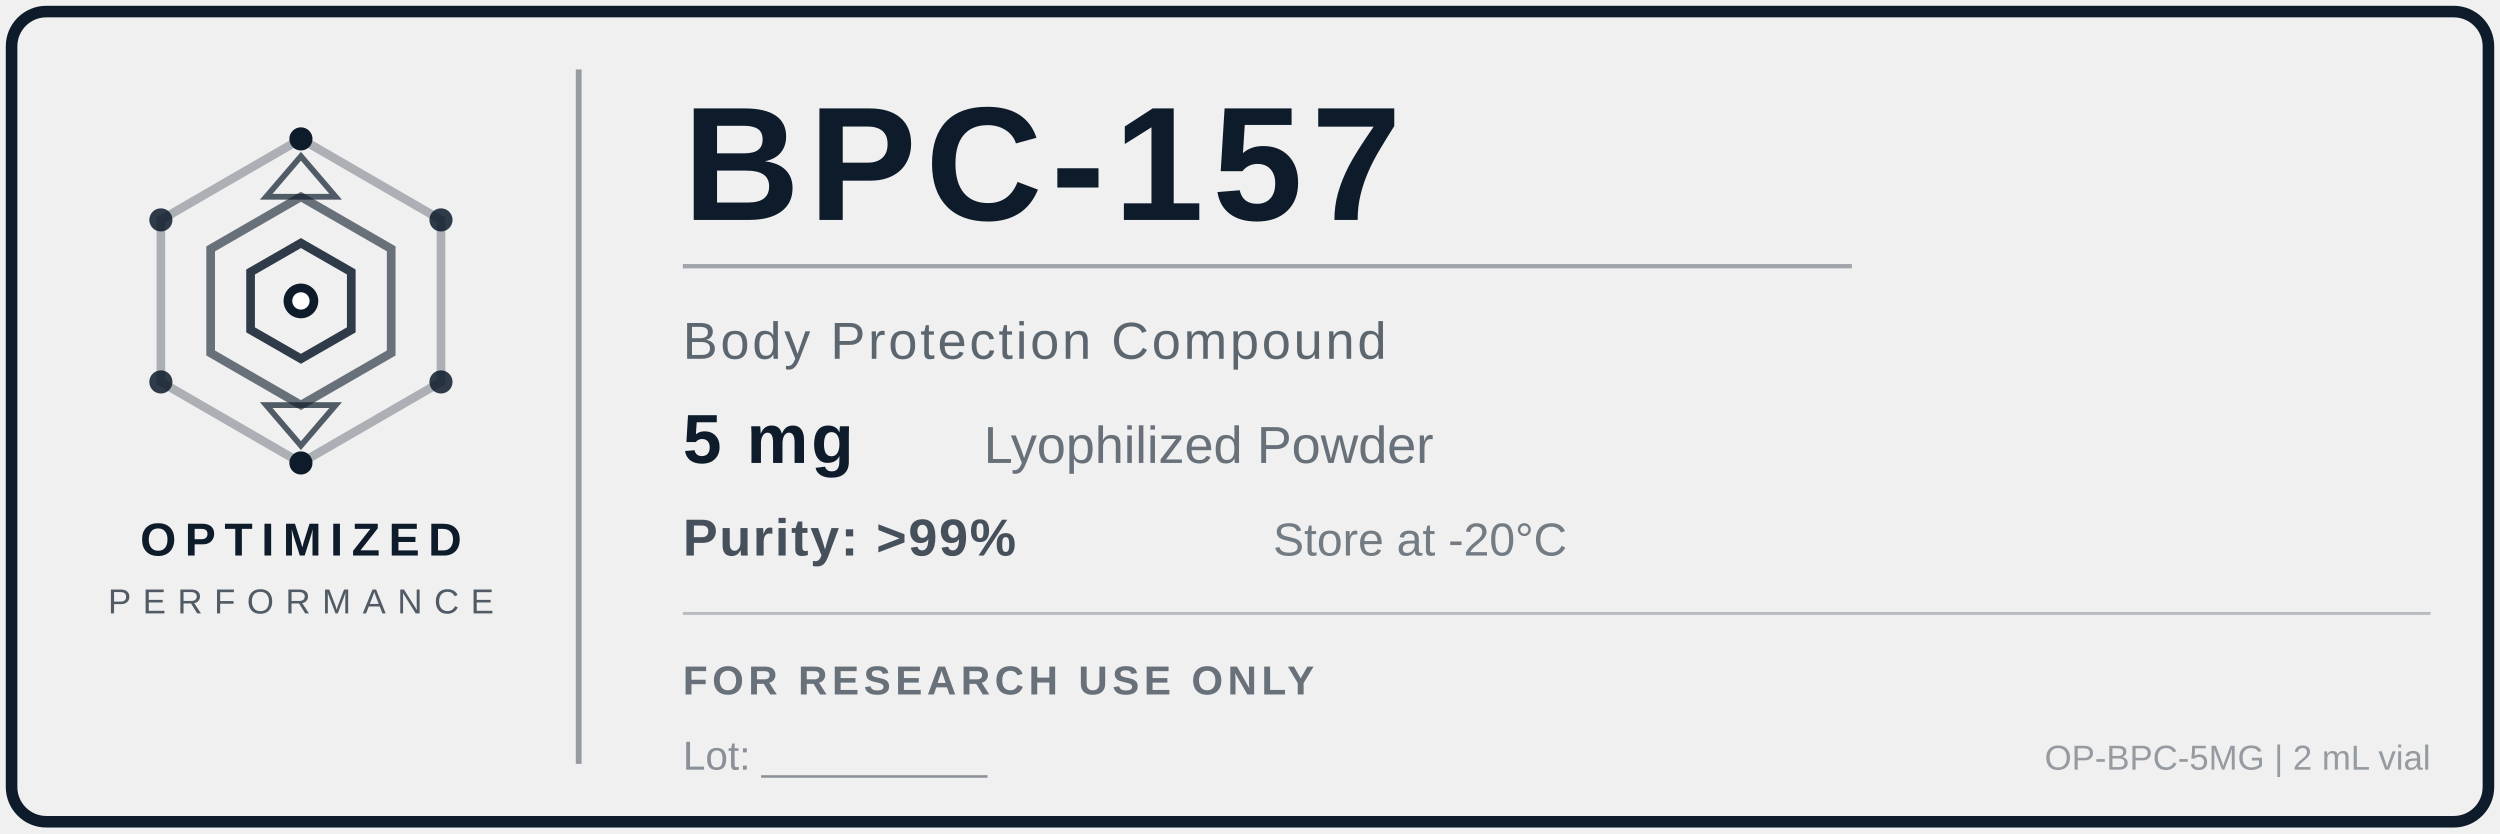
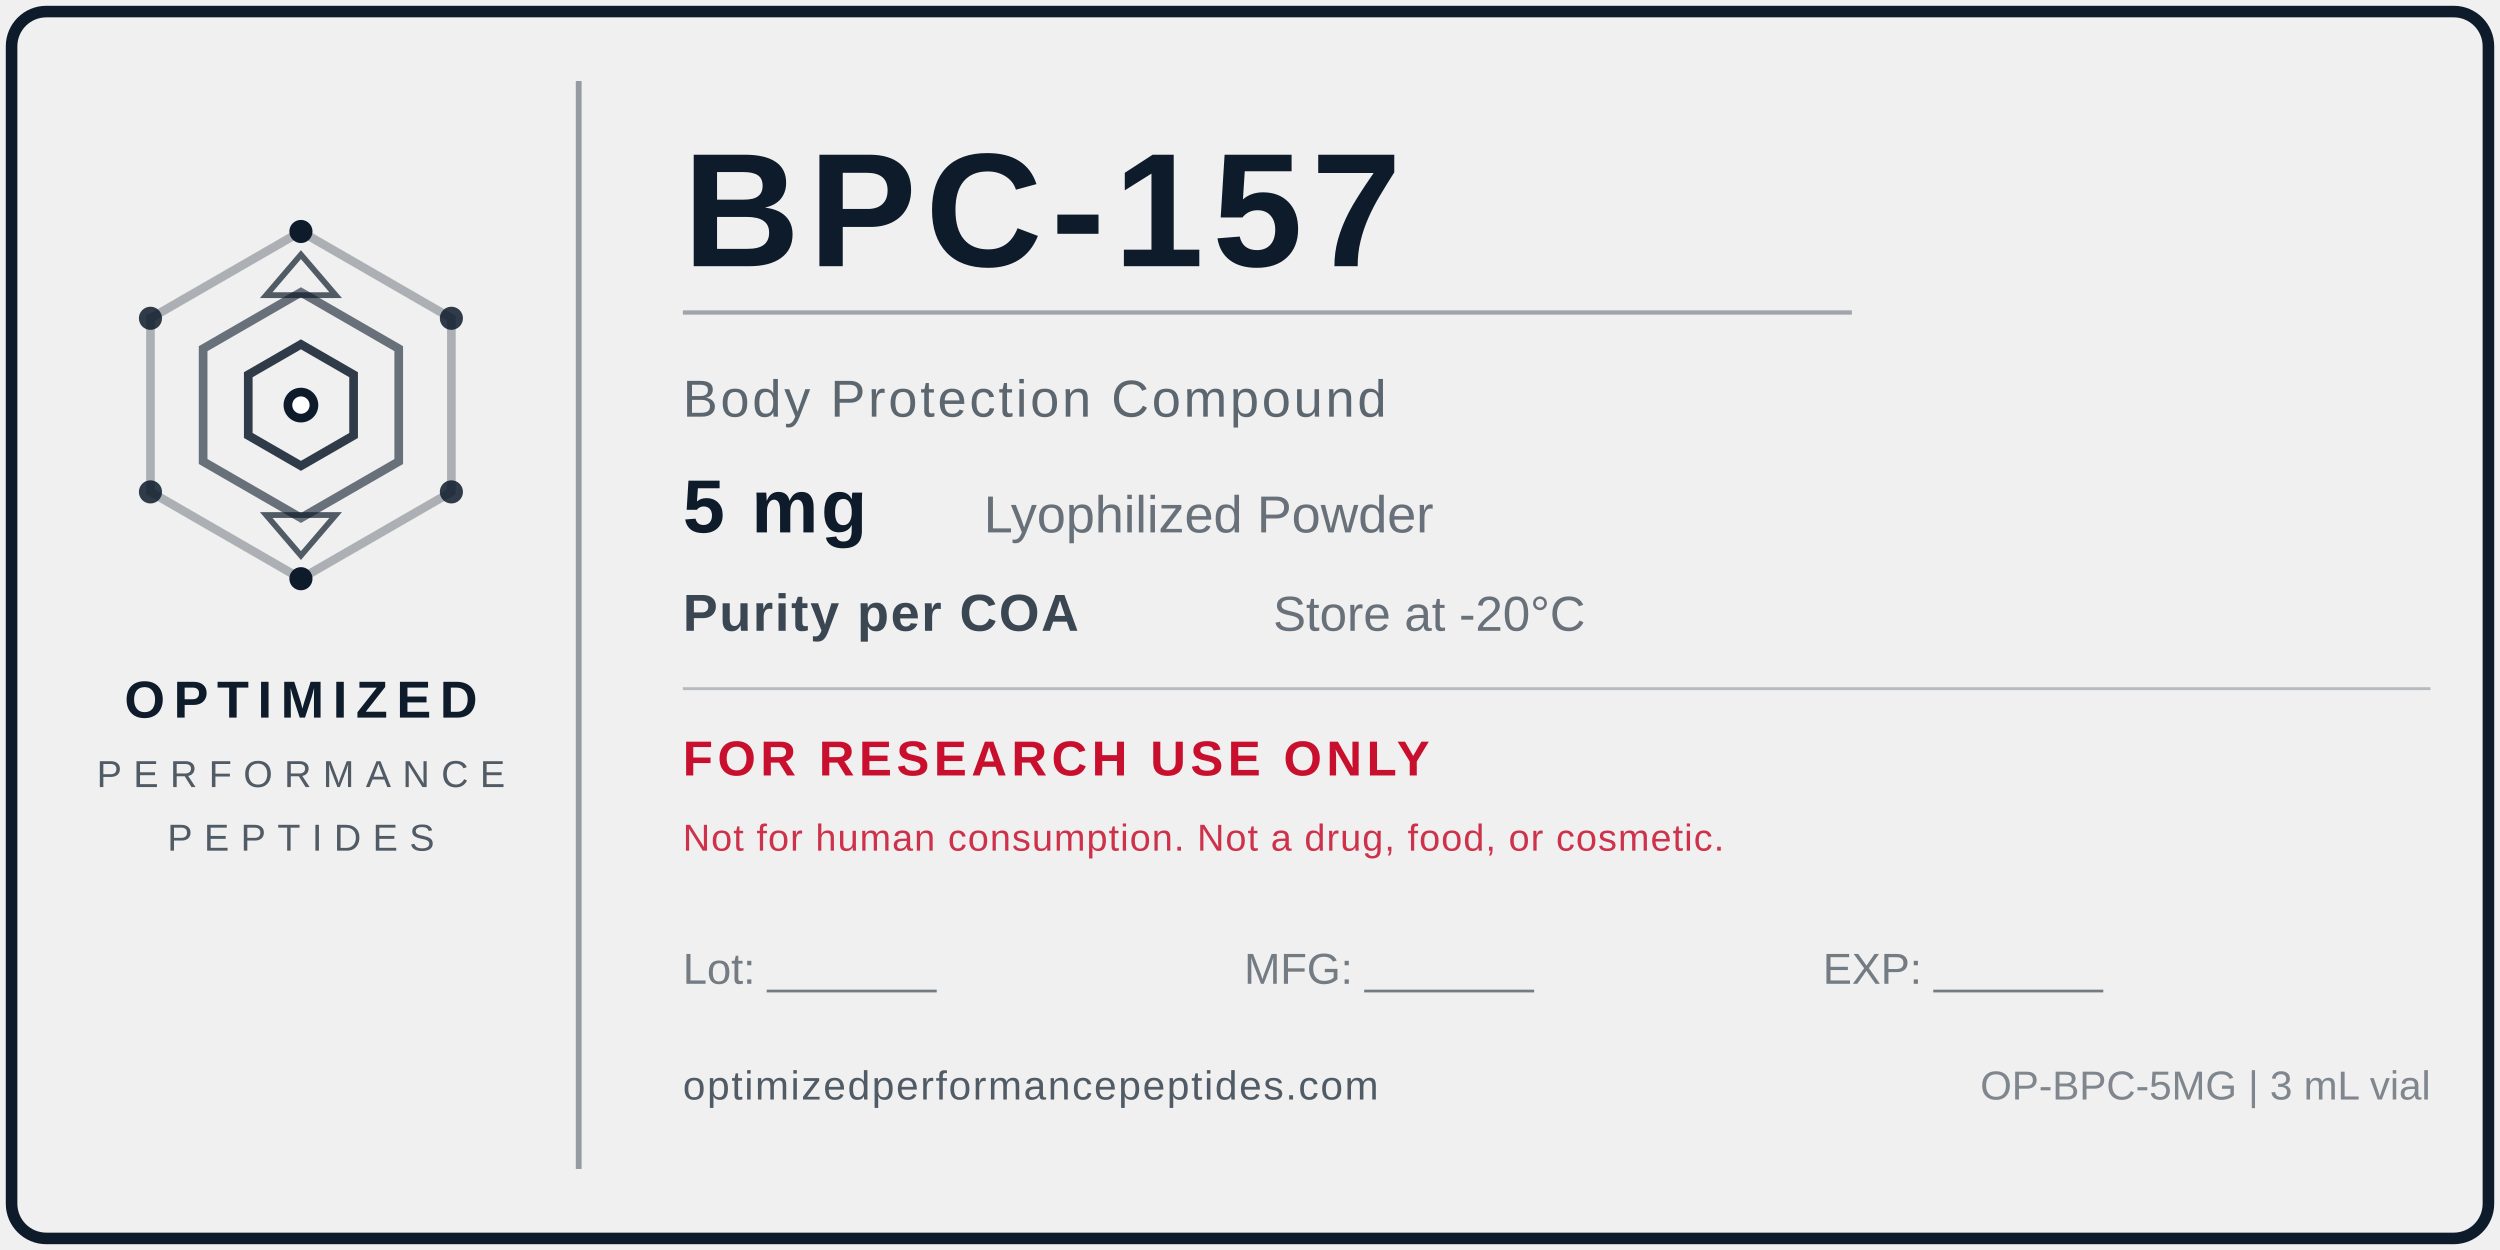
- <svg xmlns="http://www.w3.org/2000/svg" width="1.5in" height="0.5in" viewBox="0 0 432 144">
-   <rect x="2" y="2" width="428" height="140" rx="6" ry="6" fill="none" stroke="#0D1B2A" stroke-width="2" />
-   <line x1="100" y1="12" x2="100" y2="132" stroke="#0D1B2A" stroke-width="1" opacity="0.4" />
-   <g transform="translate(52, 52)">
-     <polygon points="0,-28 24.2,-14 24.2,14 0,28 -24.2,14 -24.2,-14" fill="none" stroke="#0D1B2A" stroke-width="1.5" opacity="0.3" />
-     <polygon points="0,-18 15.6,-9 15.6,9 0,18 -15.6,9 -15.6,-9" fill="none" stroke="#0D1B2A" stroke-width="1.5" opacity="0.6" />
-     <polygon points="0,-10 8.7,-5 8.7,5 0,10 -8.7,5 -8.7,-5" fill="none" stroke="#0D1B2A" stroke-width="1.5" opacity="0.85" />
-     <circle cx="0" cy="-28" r="2" fill="#0D1B2A" />
-     <circle cx="24.2" cy="-14" r="2" fill="#0D1B2A" opacity="0.85" />
-     <circle cx="24.2" cy="14" r="2" fill="#0D1B2A" opacity="0.85" />
-     <circle cx="0" cy="28" r="2" fill="#0D1B2A" />
-     <circle cx="-24.2" cy="14" r="2" fill="#0D1B2A" opacity="0.85" />
-     <circle cx="-24.2" cy="-14" r="2" fill="#0D1B2A" opacity="0.85" />
+ <svg xmlns="http://www.w3.org/2000/svg" width="1.5in" height="0.75in" viewBox="0 0 432 216">
+   <rect x="2" y="2" width="428" height="212" rx="6" ry="6" fill="none" stroke="#0D1B2A" stroke-width="2" />
+   <line x1="100" y1="14" x2="100" y2="202" stroke="#0D1B2A" stroke-width="1" opacity="0.4" />
+   <g transform="translate(52, 70)">
+     <polygon points="0,-30 26,-15 26,15 0,30 -26,15 -26,-15" fill="none" stroke="#0D1B2A" stroke-width="1.5" opacity="0.3" />
+     <polygon points="0,-19.5 16.9,-9.75 16.9,9.75 0,19.5 -16.9,9.75 -16.9,-9.75" fill="none" stroke="#0D1B2A" stroke-width="1.5" opacity="0.6" />
+     <polygon points="0,-10.5 9.1,-5.25 9.1,5.25 0,10.5 -9.1,5.25 -9.1,-5.25" fill="none" stroke="#0D1B2A" stroke-width="1.5" opacity="0.85" />
+     <circle cx="0" cy="-30" r="2" fill="#0D1B2A" />
+     <circle cx="26" cy="-15" r="2" fill="#0D1B2A" opacity="0.85" />
+     <circle cx="26" cy="15" r="2" fill="#0D1B2A" opacity="0.85" />
+     <circle cx="0" cy="30" r="2" fill="#0D1B2A" />
+     <circle cx="-26" cy="15" r="2" fill="#0D1B2A" opacity="0.85" />
+     <circle cx="-26" cy="-15" r="2" fill="#0D1B2A" opacity="0.85" />
    <circle cx="0" cy="0" r="3" fill="#0D1B2A" />
    <circle cx="0" cy="0" r="1.5" fill="white" />
-     <polygon points="0,-25 6,-18 -6,-18" fill="none" stroke="#0D1B2A" stroke-width="1" opacity="0.7" />
-     <polygon points="0,25 6,18 -6,18" fill="none" stroke="#0D1B2A" stroke-width="1" opacity="0.7" />
+     <polygon points="0,-26 6,-19 -6,-19" fill="none" stroke="#0D1B2A" stroke-width="1" opacity="0.7" />
+     <polygon points="0,26 6,19 -6,19" fill="none" stroke="#0D1B2A" stroke-width="1" opacity="0.7" />
  </g>
-   <text x="52" y="96" text-anchor="middle" font-family="'Helvetica Neue', Arial, sans-serif" font-size="8" font-weight="700" fill="#0D1B2A" letter-spacing="1.5">OPTIMIZED</text>
-   <text x="52" y="106" text-anchor="middle" font-family="'Helvetica Neue', Arial, sans-serif" font-size="6" font-weight="400" fill="#0D1B2A" letter-spacing="2" opacity="0.7">PERFORMANCE</text>
-   <text x="118" y="38" font-family="'Helvetica Neue', Arial, sans-serif" font-size="28" font-weight="800" fill="#0D1B2A" letter-spacing="1.5">BPC-157</text>
-   <line x1="118" y1="46" x2="320" y2="46" stroke="#0D1B2A" stroke-width="0.75" opacity="0.35" />
-   <text x="118" y="62" font-family="'Helvetica Neue', Arial, sans-serif" font-size="9" font-weight="400" fill="#0D1B2A" opacity="0.65" letter-spacing="0.5">Body Protection Compound</text>
-   <text x="118" y="80" font-family="'Helvetica Neue', Arial, sans-serif" font-size="12" font-weight="700" fill="#0D1B2A" letter-spacing="0.5">5 mg</text>
-   <text x="170" y="80" font-family="'Helvetica Neue', Arial, sans-serif" font-size="9" font-weight="400" fill="#0D1B2A" opacity="0.6">Lyophilized Powder</text>
-   <text x="118" y="96" font-family="'Helvetica Neue', Arial, sans-serif" font-size="9" font-weight="600" fill="#0D1B2A" opacity="0.75" letter-spacing="0.3">Purity: &gt;99%</text>
-   <text x="220" y="96" font-family="'Helvetica Neue', Arial, sans-serif" font-size="8" font-weight="400" fill="#0D1B2A" opacity="0.55">Store at -20°C</text>
-   <line x1="118" y1="106" x2="420" y2="106" stroke="#0D1B2A" stroke-width="0.5" opacity="0.25" />
-   <text x="118" y="120" font-family="'Helvetica Neue', Arial, sans-serif" font-size="7" font-weight="600" fill="#0D1B2A" opacity="0.6" letter-spacing="0.8">FOR RESEARCH USE ONLY</text>
-   <text x="118" y="133" font-family="'Helvetica Neue', Arial, sans-serif" font-size="7" font-weight="400" fill="#0D1B2A" opacity="0.45">Lot: __________</text>
-   <text x="420" y="133" text-anchor="end" font-family="'Helvetica Neue', Arial, sans-serif" font-size="6" font-weight="400" fill="#0D1B2A" opacity="0.4">OP-BPC-5MG | 2 mL vial</text>
+   <text x="52" y="124" text-anchor="middle" font-family="'Helvetica Neue', Arial, sans-serif" font-size="9" font-weight="700" fill="#0D1B2A" letter-spacing="1.5">OPTIMIZED</text>
+   <text x="52" y="136" text-anchor="middle" font-family="'Helvetica Neue', Arial, sans-serif" font-size="6.5" font-weight="400" fill="#0D1B2A" letter-spacing="2" opacity="0.7">PERFORMANCE</text>
+   <text x="52" y="147" text-anchor="middle" font-family="'Helvetica Neue', Arial, sans-serif" font-size="6.5" font-weight="400" fill="#0D1B2A" letter-spacing="2" opacity="0.7">PEPTIDES</text>
+   <text x="118" y="46" font-family="'Helvetica Neue', Arial, sans-serif" font-size="28" font-weight="800" fill="#0D1B2A" letter-spacing="1.5">BPC-157</text>
+   <line x1="118" y1="54" x2="320" y2="54" stroke="#0D1B2A" stroke-width="0.75" opacity="0.35" />
+   <text x="118" y="72" font-family="'Helvetica Neue', Arial, sans-serif" font-size="9" font-weight="400" fill="#0D1B2A" opacity="0.65" letter-spacing="0.5">Body Protection Compound</text>
+   <text x="118" y="92" font-family="'Helvetica Neue', Arial, sans-serif" font-size="13" font-weight="700" fill="#0D1B2A" letter-spacing="0.5">5 mg</text>
+   <text x="170" y="92" font-family="'Helvetica Neue', Arial, sans-serif" font-size="9" font-weight="400" fill="#0D1B2A" opacity="0.6">Lyophilized Powder</text>
+   <text x="118" y="109" font-family="'Helvetica Neue', Arial, sans-serif" font-size="9" font-weight="600" fill="#0D1B2A" opacity="0.8" letter-spacing="0.3">Purity per COA</text>
+   <text x="220" y="109" font-family="'Helvetica Neue', Arial, sans-serif" font-size="8.5" font-weight="400" fill="#0D1B2A" opacity="0.6">Store at -20°C</text>
+   <line x1="118" y1="119" x2="420" y2="119" stroke="#0D1B2A" stroke-width="0.5" opacity="0.25" />
+   <text x="118" y="134" font-family="'Helvetica Neue', Arial, sans-serif" font-size="8.5" font-weight="700" fill="#C8102E" letter-spacing="0.8">FOR RESEARCH USE ONLY</text>
+   <text x="118" y="147" font-family="'Helvetica Neue', Arial, sans-serif" font-size="6.5" font-weight="500" fill="#C8102E" opacity="0.85" letter-spacing="0.2">Not for human consumption. Not a drug, food, or cosmetic.</text>
+   <text x="118" y="170" font-family="'Helvetica Neue', Arial, sans-serif" font-size="7.5" font-weight="400" fill="#0D1B2A" opacity="0.55">Lot: _______</text>
+   <text x="215" y="170" font-family="'Helvetica Neue', Arial, sans-serif" font-size="7.5" font-weight="400" fill="#0D1B2A" opacity="0.55">MFG: _______</text>
+   <text x="315" y="170" font-family="'Helvetica Neue', Arial, sans-serif" font-size="7.5" font-weight="400" fill="#0D1B2A" opacity="0.55">EXP: _______</text>
+   <text x="118" y="190" font-family="'Helvetica Neue', Arial, sans-serif" font-size="7" font-weight="500" fill="#0D1B2A" opacity="0.7" letter-spacing="0.3">optimizedperformancepeptides.com</text>
+   <text x="420" y="190" text-anchor="end" font-family="'Helvetica Neue', Arial, sans-serif" font-size="7" font-weight="400" fill="#0D1B2A" opacity="0.5">OP-BPC-5MG | 3 mL vial</text>
</svg>
